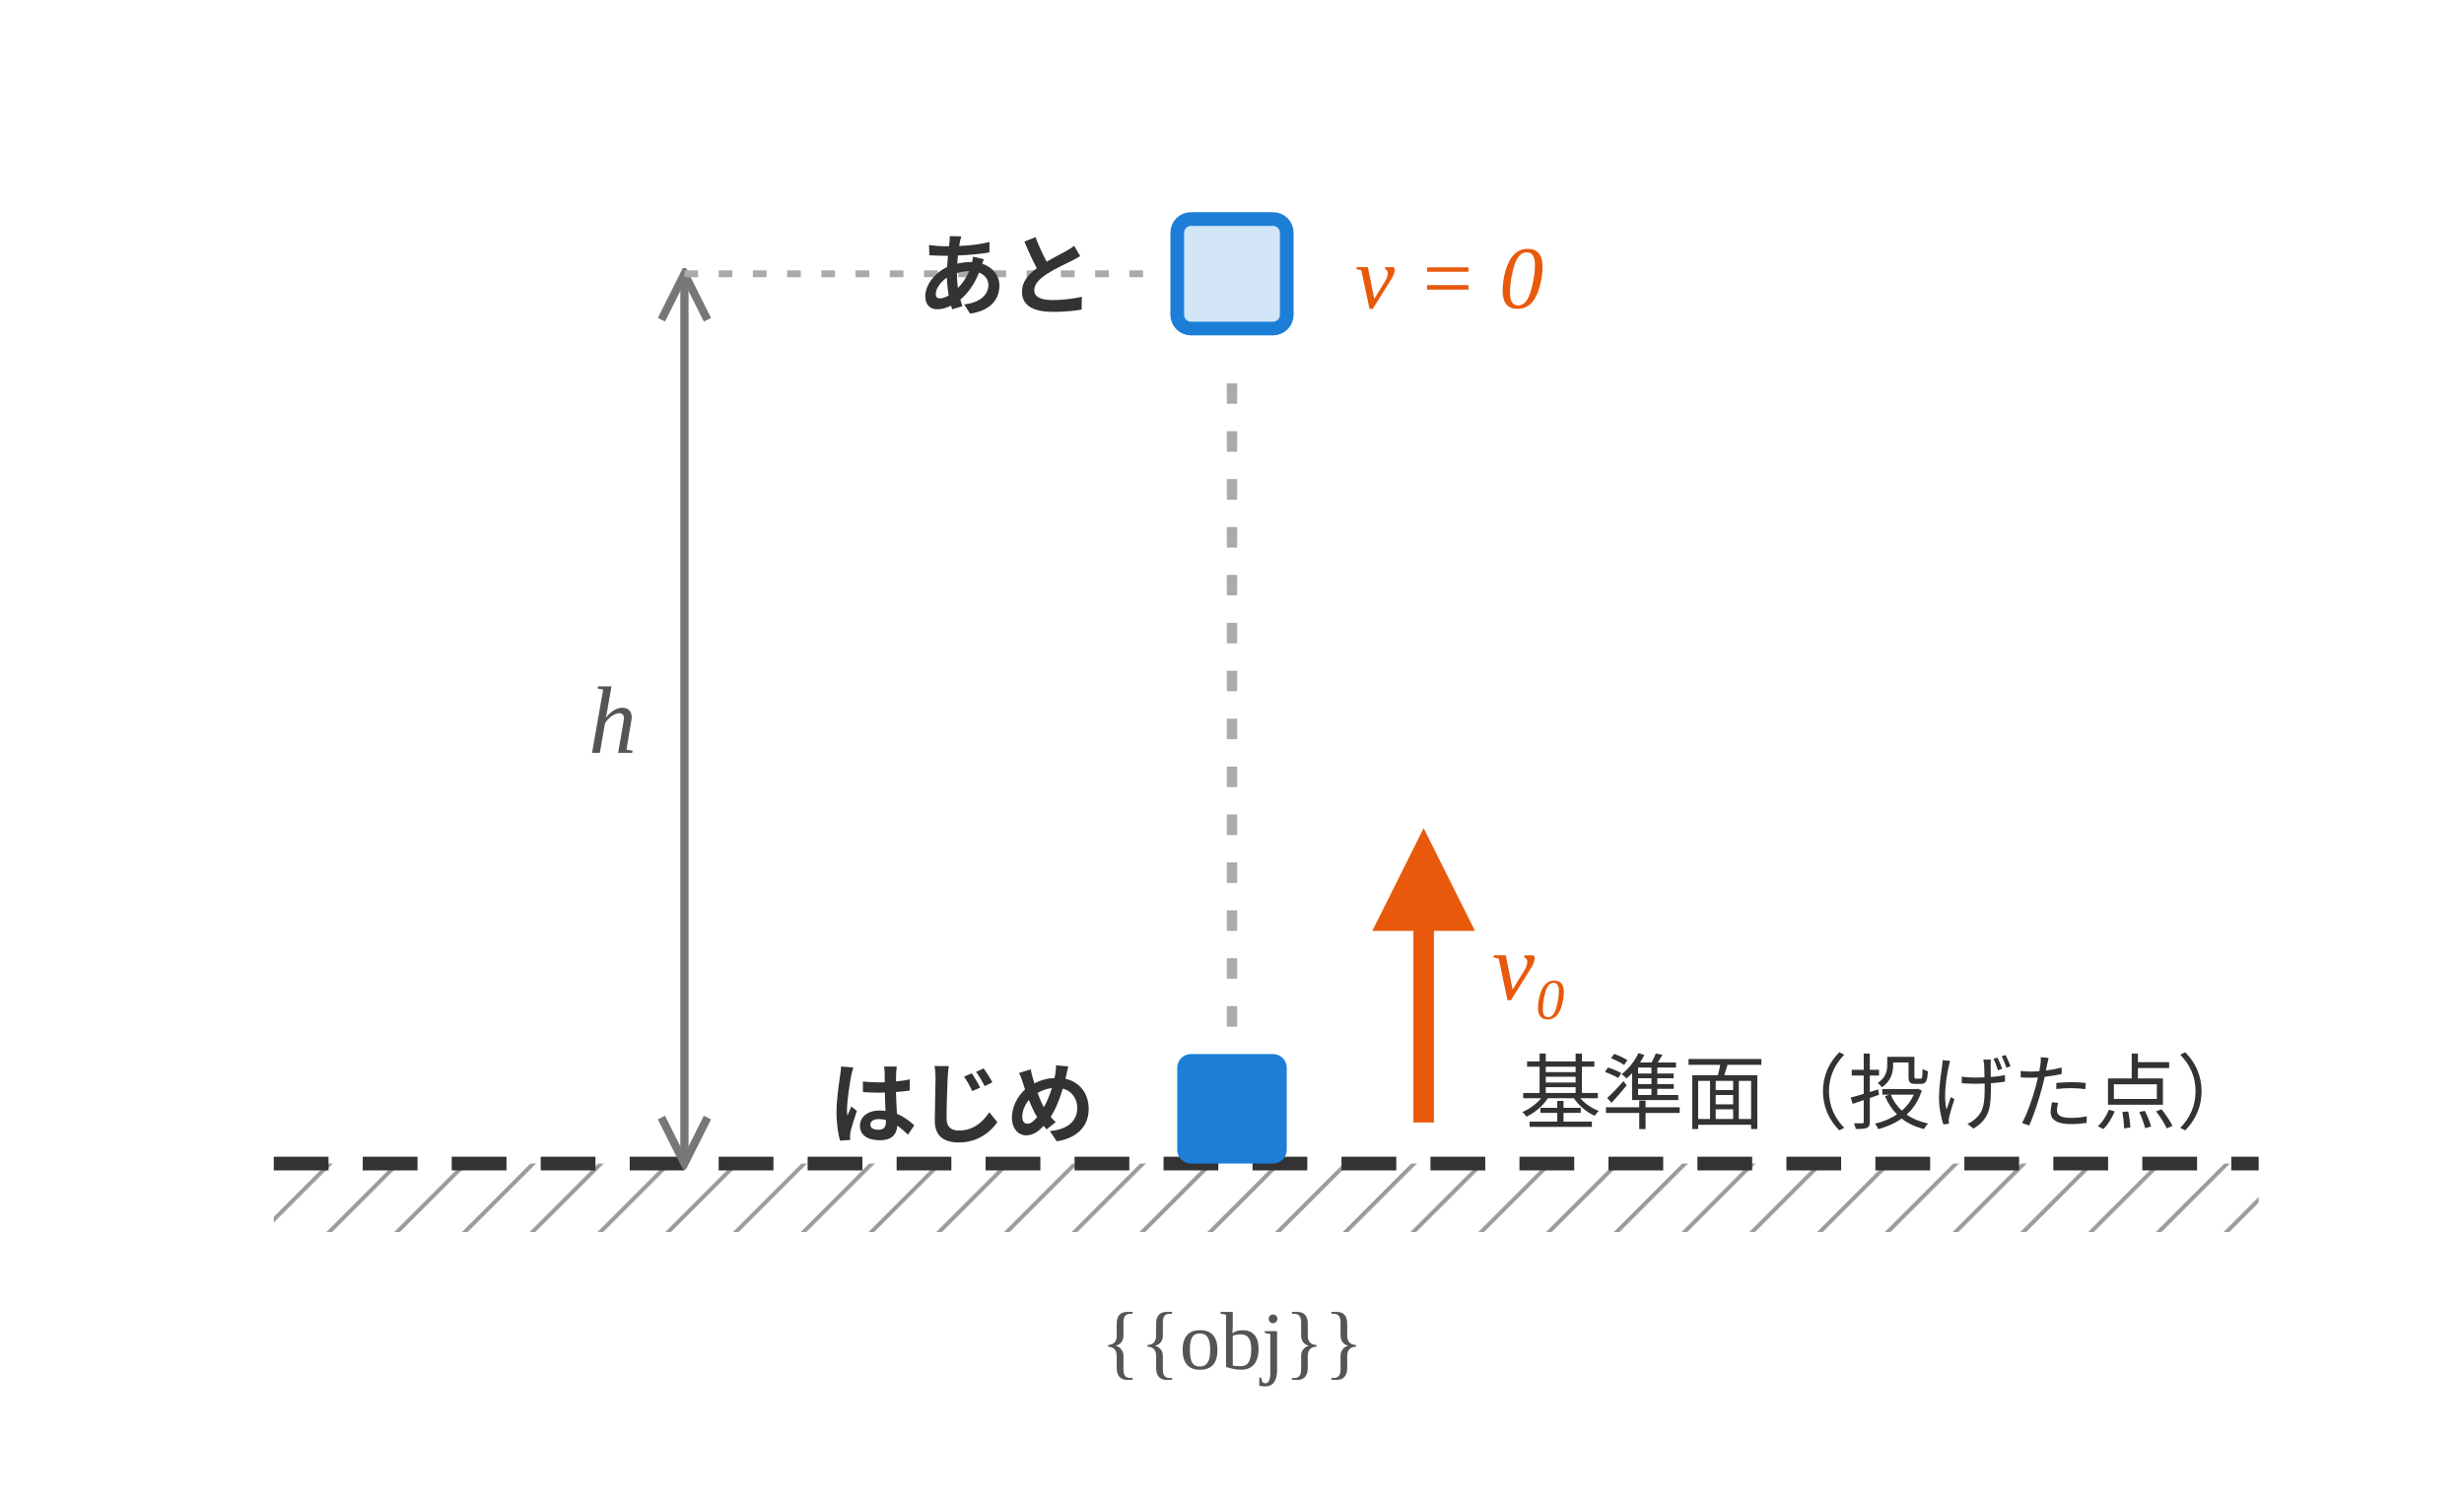
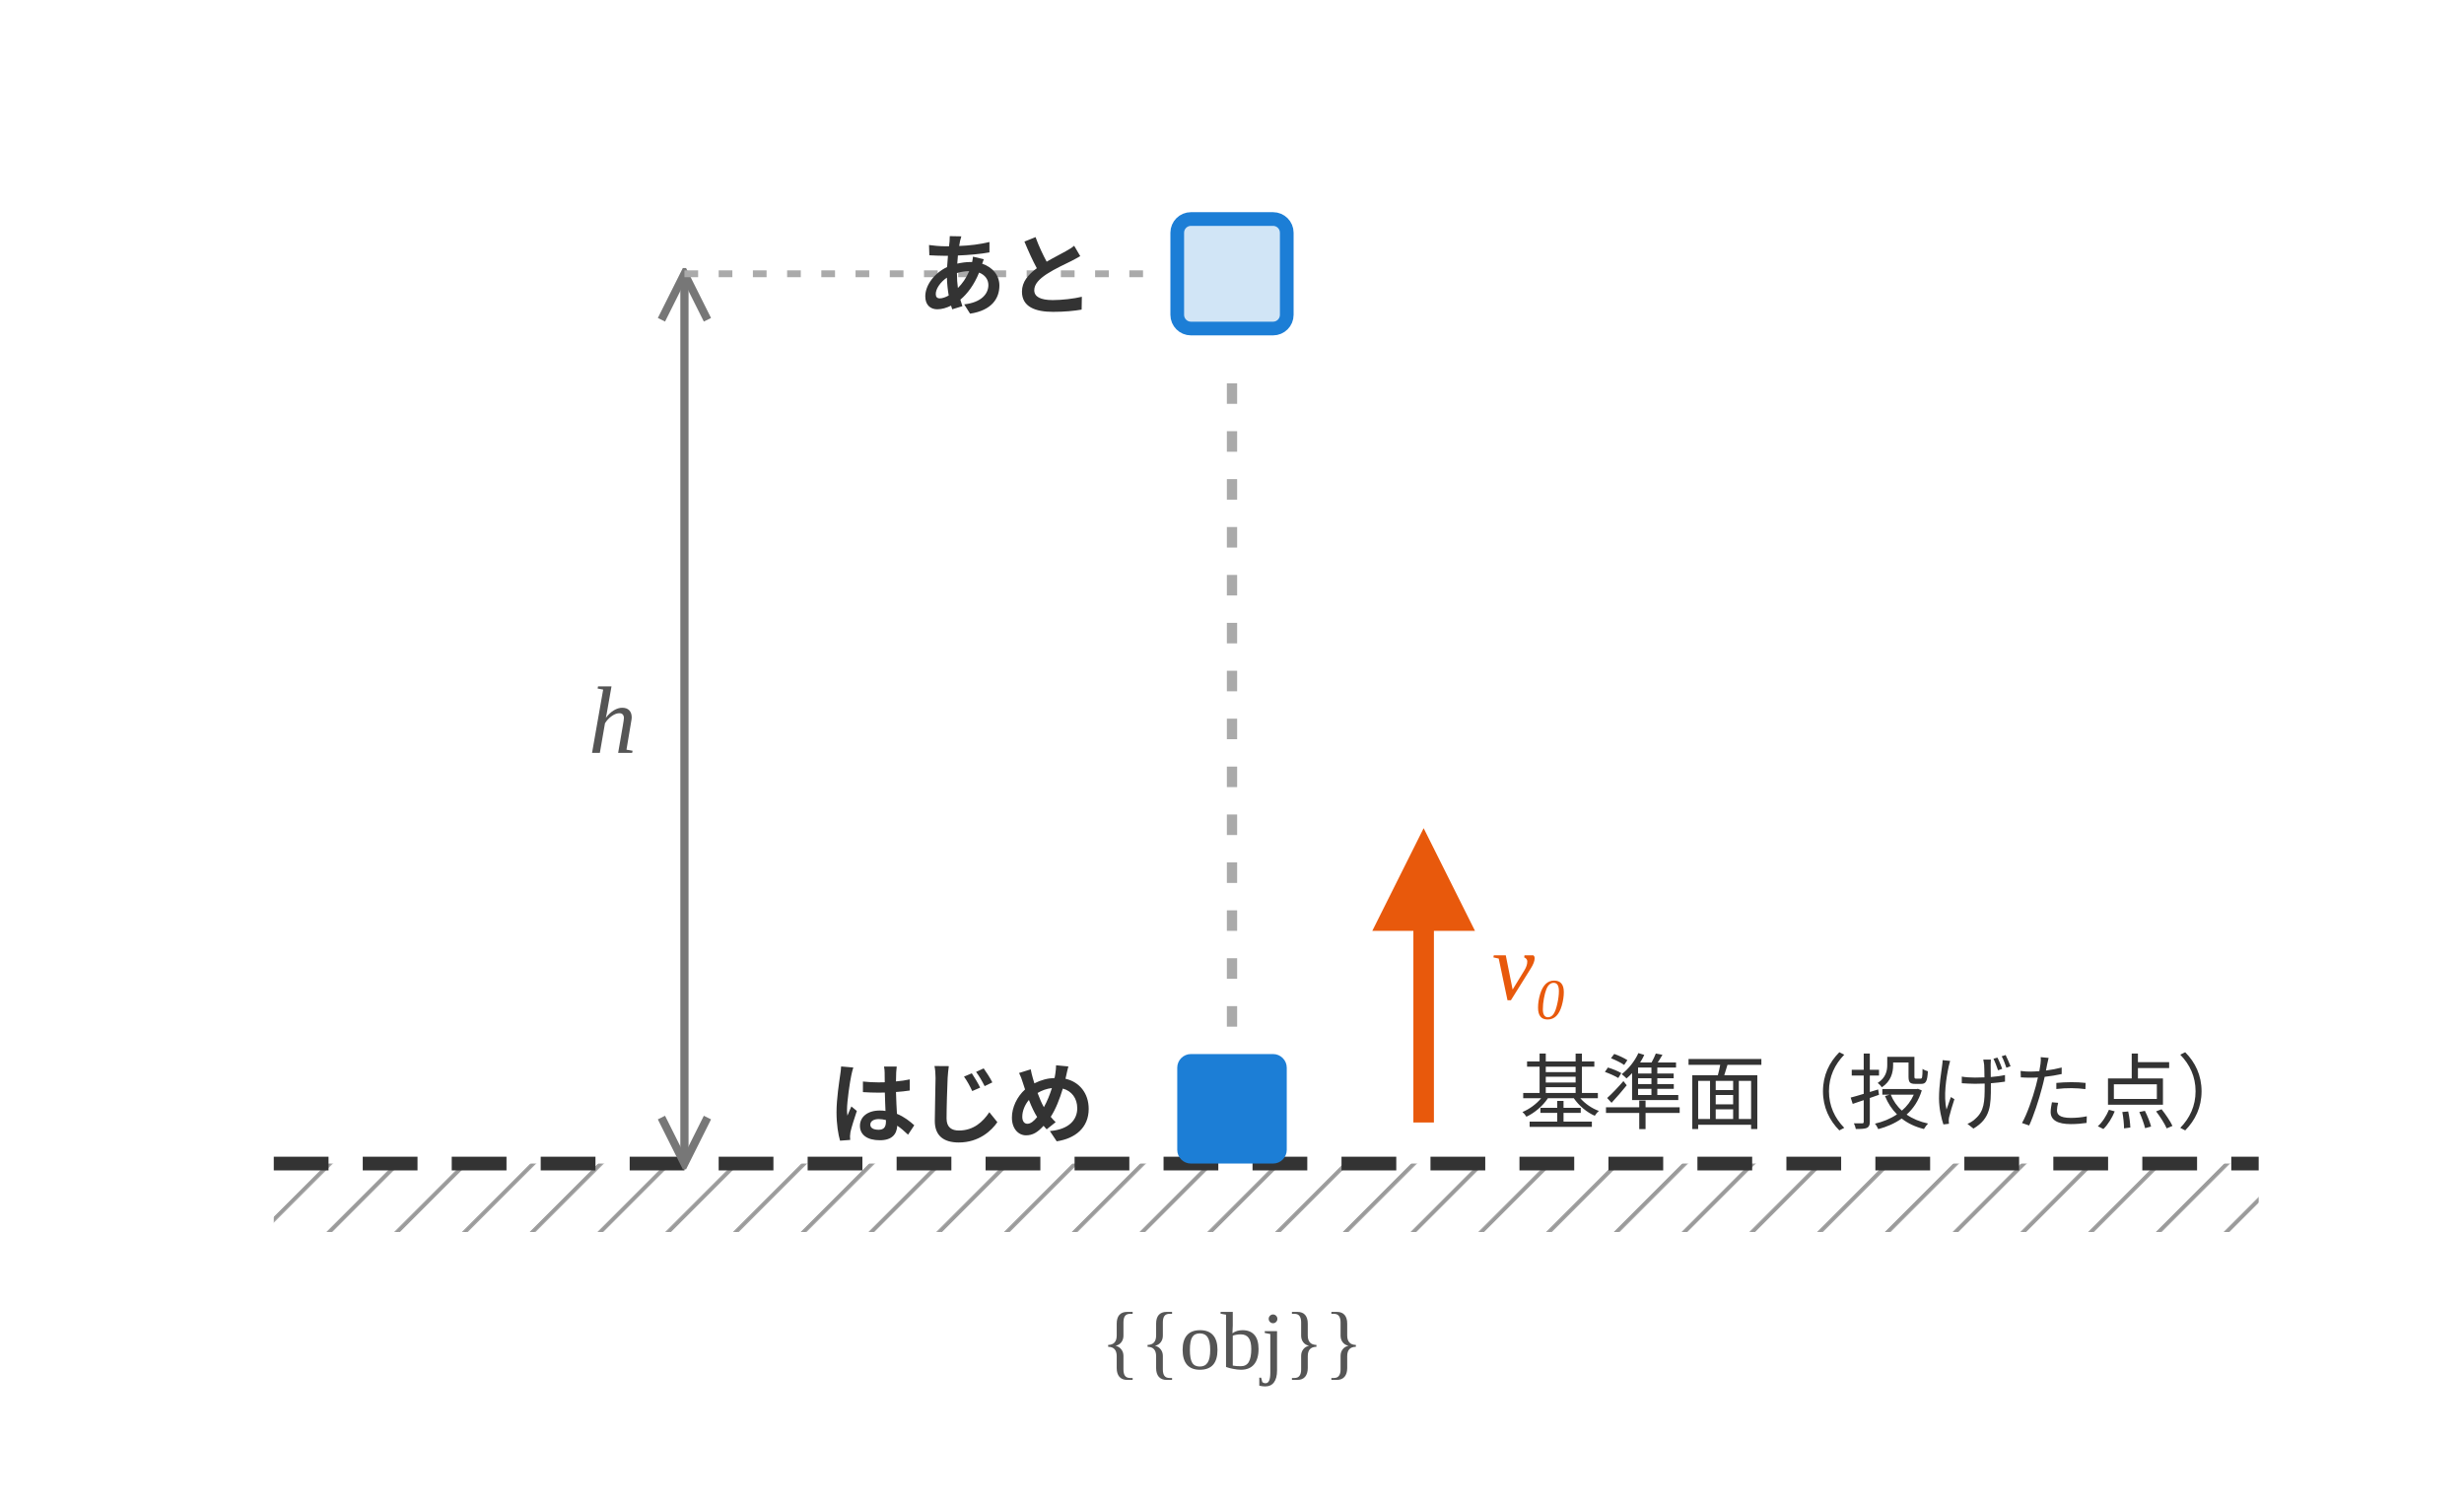
<svg xmlns="http://www.w3.org/2000/svg" viewBox="0 0 360 220" class="dg" role="img" aria-label="投げた点から真上に投げ上げ、最高点に達した。基準面は投げた点。">
  <defs>
    <pattern id="A3-hatch" width="7" height="7" patternUnits="userSpaceOnUse" patternTransform="rotate(45)">
      <line x1="0" y1="0" x2="0" y2="7" class="dg-hatchline" stroke="#999" stroke-width="1.2" />
    </pattern>
    <marker id="A3-vel" viewBox="0 0 10 10" refX="8" refY="5" markerWidth="5" markerHeight="5" orient="auto-start-reverse">
      <path d="M0,0 L10,5 L0,10 z" class="dg-vel-head" fill="#e8590c" />
    </marker>
    <marker id="A3-dim" viewBox="0 0 10 10" refX="9" refY="5" markerWidth="7" markerHeight="7" orient="auto-start-reverse">
      <path d="M1,1 L9,5 L1,9" class="dg-dim-head" fill="none" stroke="#777" stroke-width="1.4" />
    </marker>
  </defs>
  <rect class="dg-hatch" x="40" y="170" width="290" height="10" fill="url(#A3-hatch)" />
  <line class="dg-ref" x1="40" y1="170" x2="330" y2="170" stroke="#333" stroke-width="2" stroke-dasharray="8 5" />
  <text class="dg-reflbl" x="330" y="164" text-anchor="end" font-size="12" fill="#333">基準面（投げた点）</text>
  <line class="dg-dim" x1="100" y1="40" x2="100" y2="170" stroke="#777" stroke-width="1.2" marker-start="url(#A3-dim)" marker-end="url(#A3-dim)" />
  <text class="dg-dimlbl" x="93" y="110" text-anchor="end" font-size="14" font-style="italic" fill="#555">h</text>
  <line class="dg-guide" x1="100" y1="40" x2="170" y2="40" stroke="#aaa" stroke-width="1" stroke-dasharray="2 3" />
  <path class="dg-path" d="M180,150 L180,52" fill="none" stroke="#aaa" stroke-width="1.5" stroke-dasharray="3 4" />
  <rect class="dg-obj" x="172" y="154" width="16" height="16" rx="2" fill="#1c7ed6" />
  <text class="dg-name" x="180" y="200" text-anchor="middle" font-size="12" fill="#555">{{obj}}</text>
  <text class="dg-tag dg-tag-start" x="160" y="166" text-anchor="end" font-size="13" font-weight="700" fill="#333">はじめ</text>
  <line class="dg-vel" x1="208" y1="164" x2="208" y2="124" stroke="#e8590c" stroke-width="3" marker-end="url(#A3-vel)" />
  <text class="dg-vlbl" x="218" y="146" text-anchor="start" font-size="14" font-style="italic" fill="#e8590c">v₀</text>
  <rect class="dg-obj dg-after" x="172" y="32" width="16" height="16" rx="2" fill="#1c7ed6" fill-opacity="0.2" stroke="#1c7ed6" stroke-width="2" />
  <text class="dg-tag dg-tag-end" x="160" y="45" text-anchor="end" font-size="13" font-weight="700" fill="#333">あと</text>
-   <text class="dg-v0" x="198" y="45" text-anchor="start" font-size="13" font-style="italic" fill="#e8590c">v = 0</text>
</svg>
